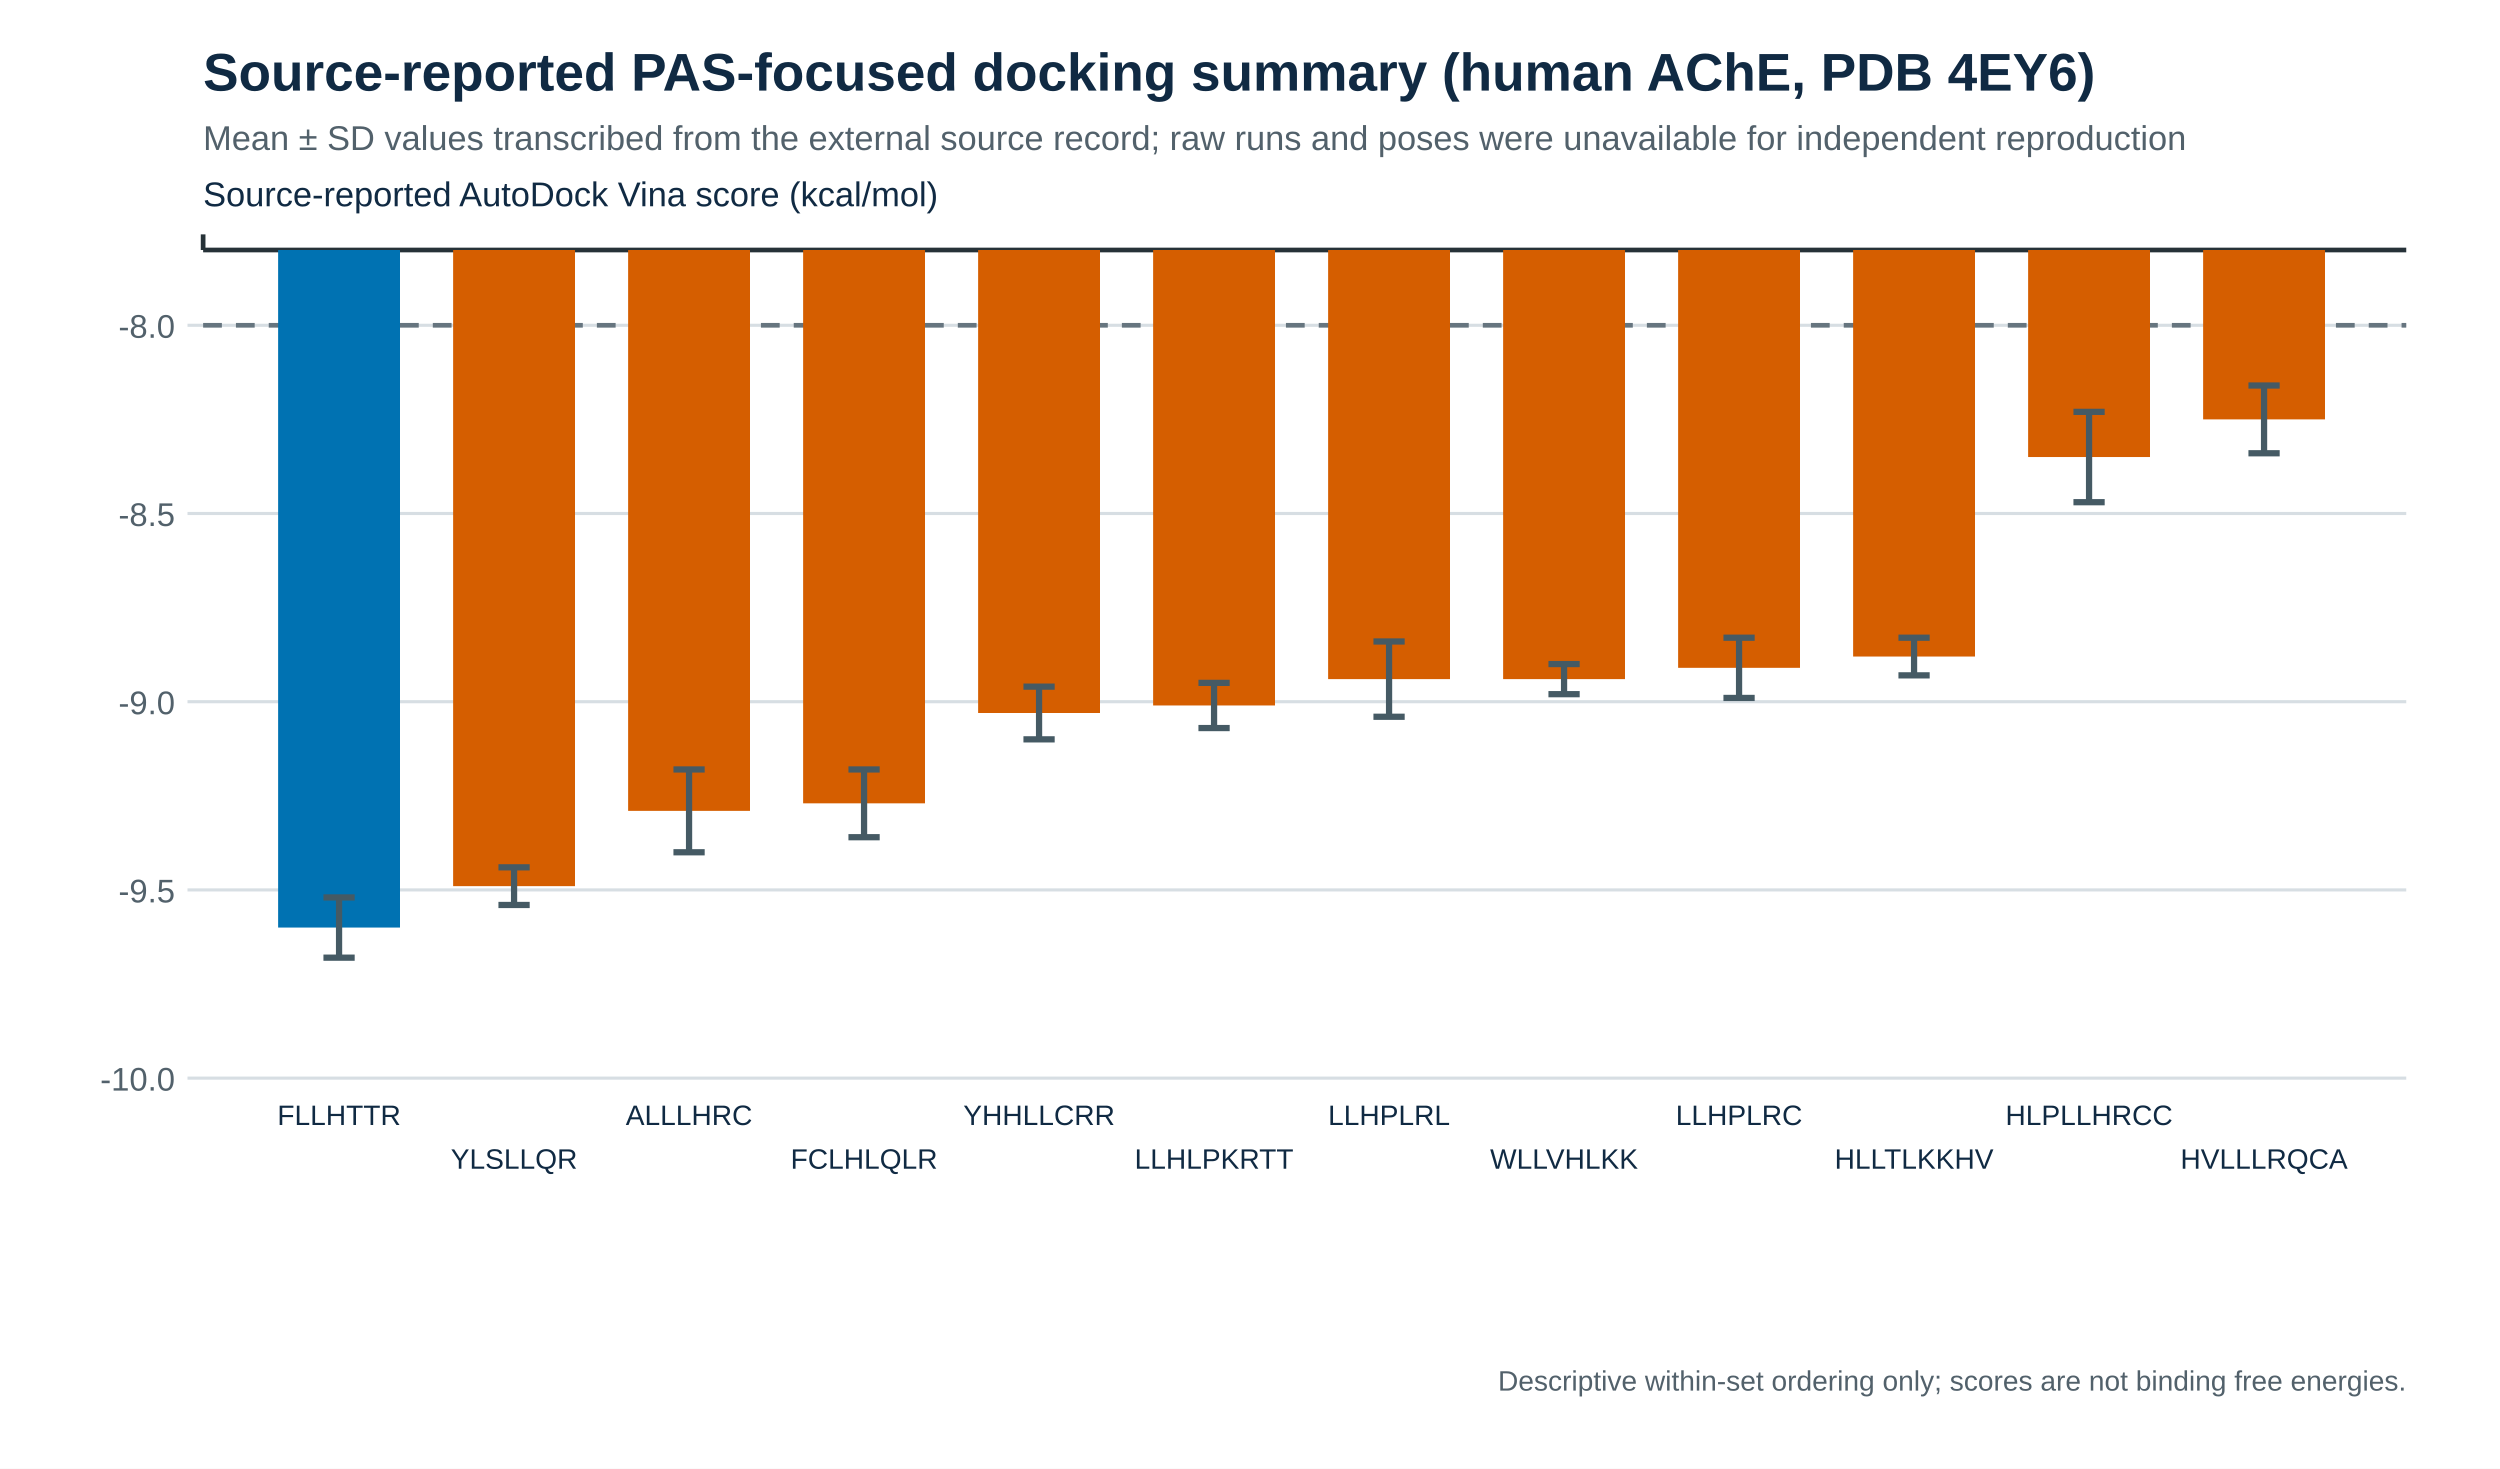
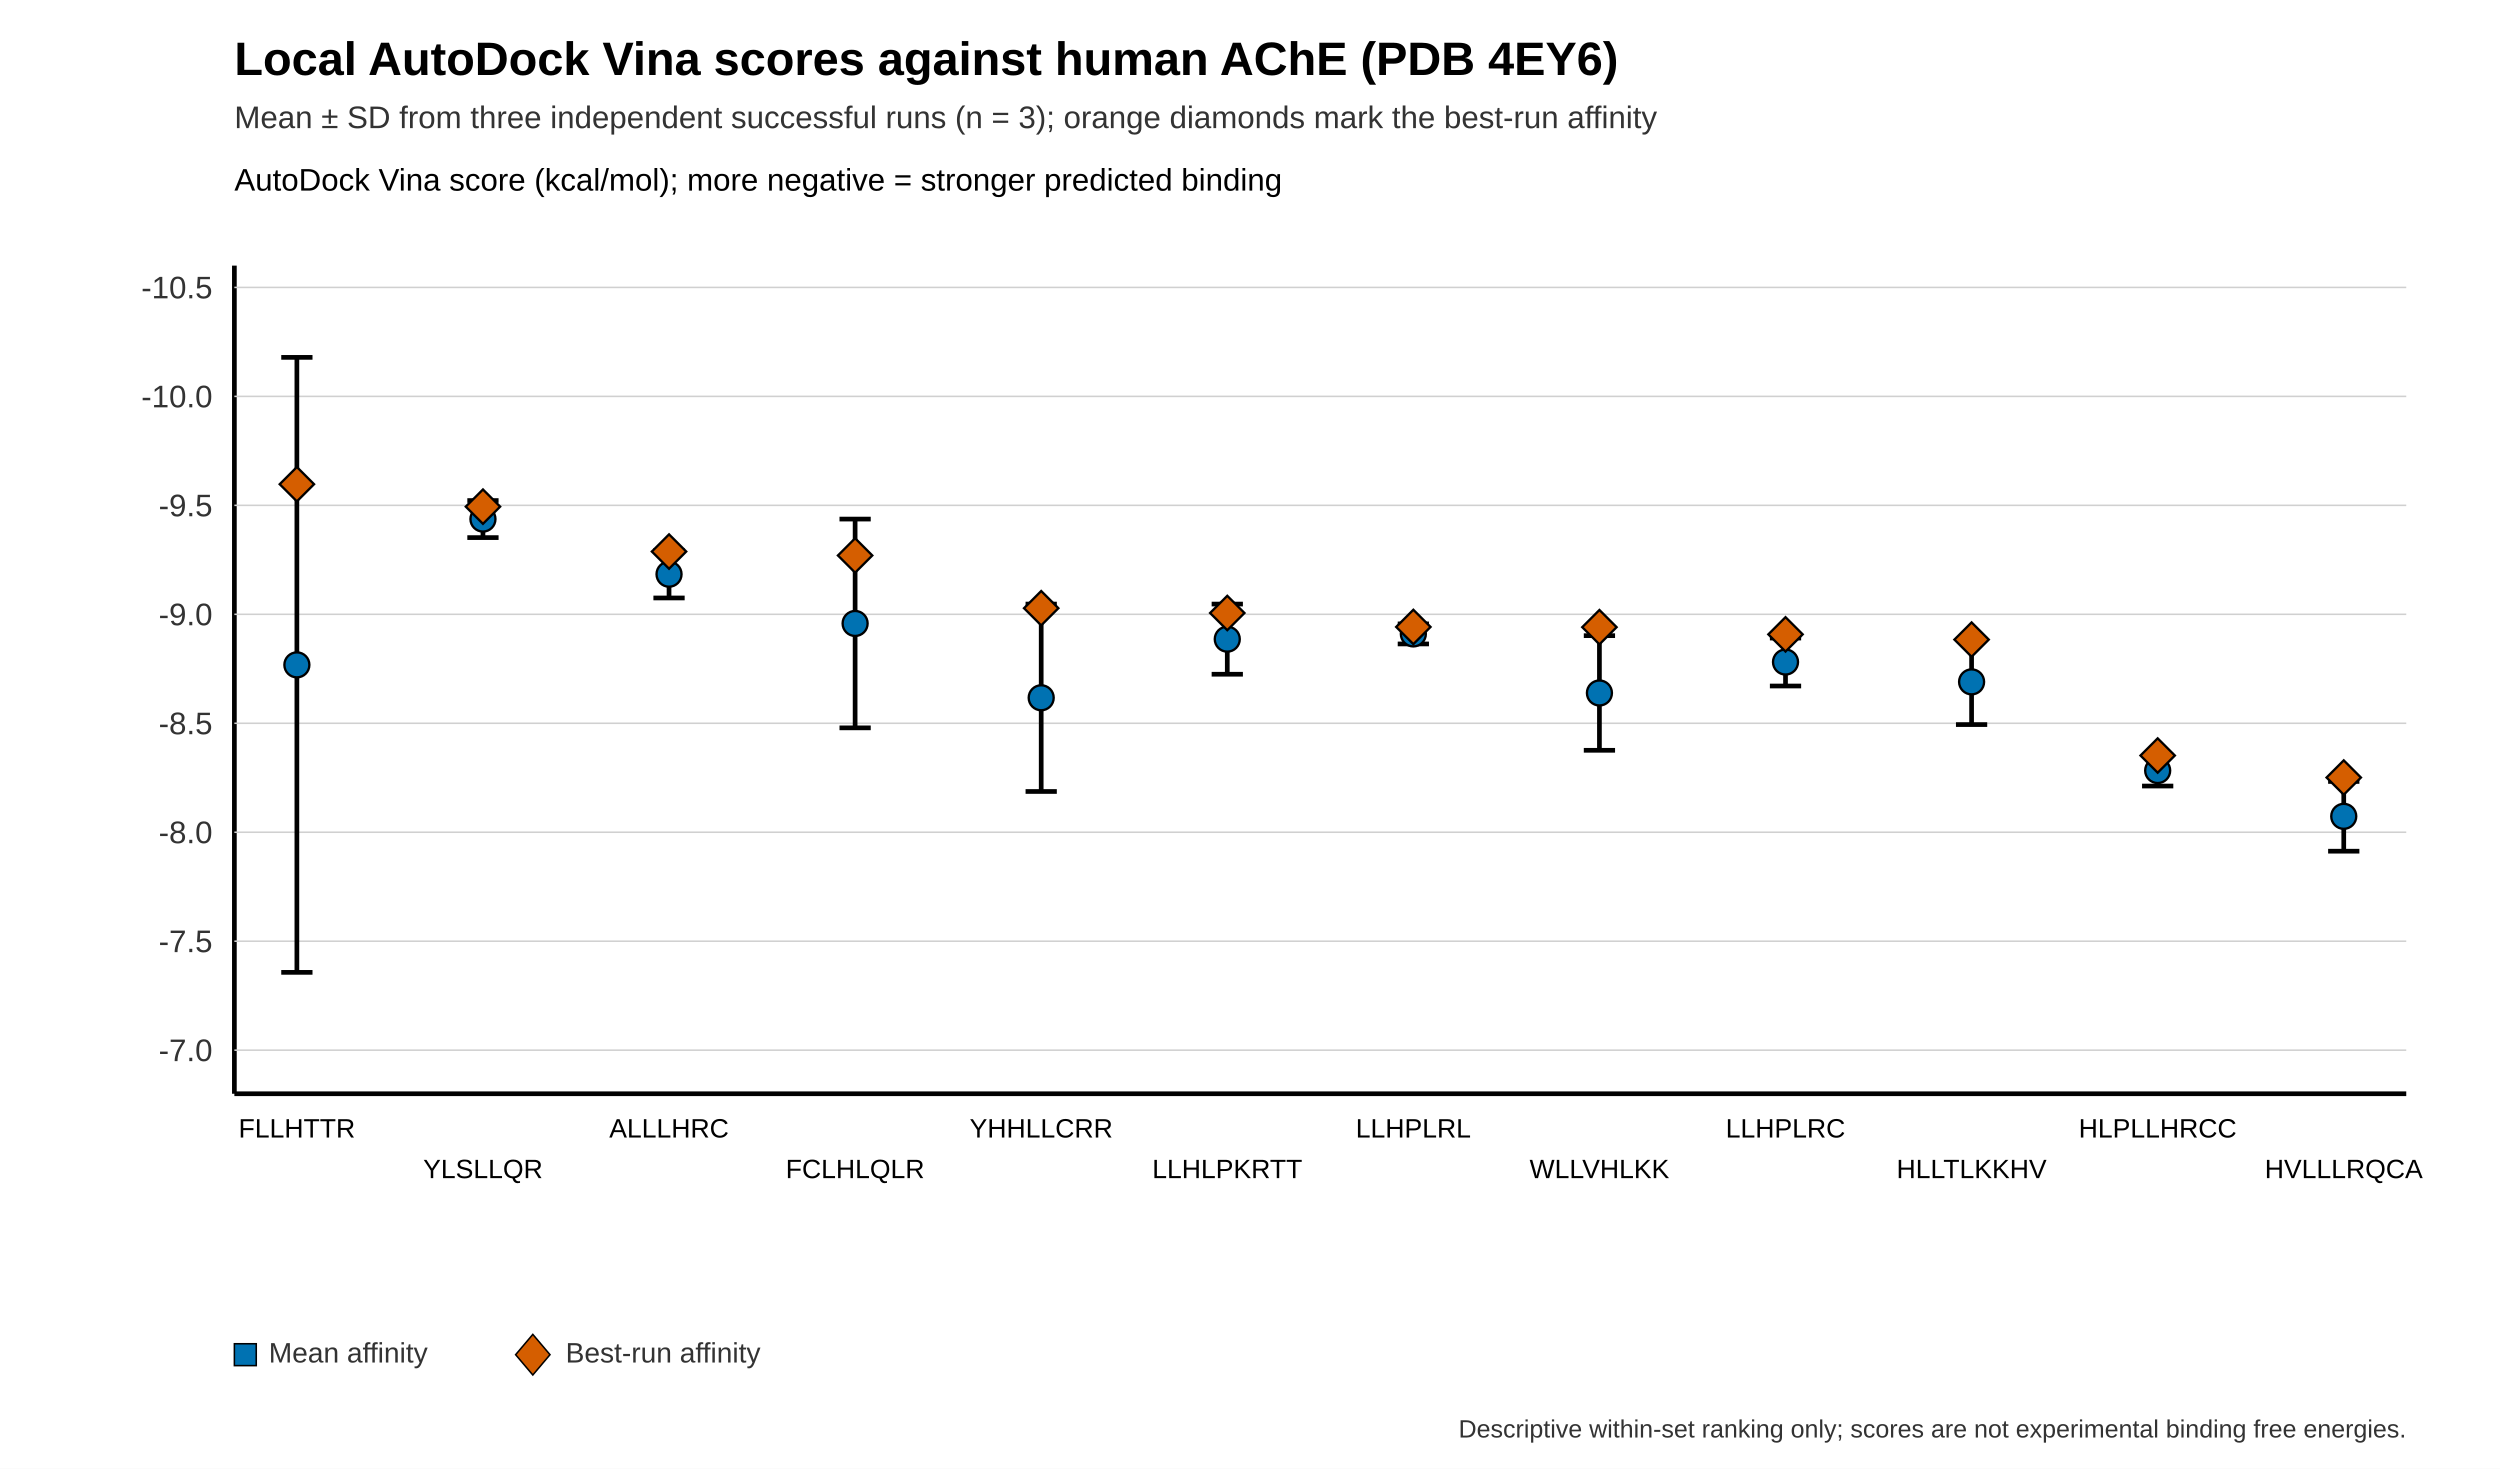
<svg xmlns="http://www.w3.org/2000/svg" width="1600" height="940" viewBox="0 0 1600 940">
  <rect width="1600" height="940" fill="#FFFFFF" />
-   <style>.t{font-family:Arial,Helvetica,sans-serif;fill:#102A43}.s{font-family:Arial,Helvetica,sans-serif;fill:#52616B}</style>
-   <text x="130" y="58" class="t" font-size="34" font-weight="700">Source-reported PAS-focused docking summary (human AChE, PDB 4EY6)</text>
-   <text x="130" y="96" class="s" font-size="22">Mean ± SD values transcribed from the external source record; raw runs and poses were unavailable for independent reproduction</text>
-   <line x1="130" y1="160.0" x2="1540" y2="160.0" stroke="#263238" stroke-width="3" />
-   <line x1="130" y1="150" x2="130" y2="160.0" stroke="#263238" stroke-width="3" />
-   <line x1="120" y1="690.0" x2="1540" y2="690.0" stroke="#D7DEE3" stroke-width="2" />
-   <text x="112" y="698.0" class="s" font-size="21" text-anchor="end">-10.0</text>
-   <line x1="120" y1="569.545" x2="1540" y2="569.545" stroke="#D7DEE3" stroke-width="2" />
-   <text x="112" y="577.545" class="s" font-size="21" text-anchor="end">-9.5</text>
-   <line x1="120" y1="449.091" x2="1540" y2="449.091" stroke="#D7DEE3" stroke-width="2" />
-   <text x="112" y="457.091" class="s" font-size="21" text-anchor="end">-9.0</text>
-   <line x1="120" y1="328.636" x2="1540" y2="328.636" stroke="#D7DEE3" stroke-width="2" />
-   <text x="112" y="336.636" class="s" font-size="21" text-anchor="end">-8.5</text>
-   <line x1="120" y1="208.182" x2="1540" y2="208.182" stroke="#D7DEE3" stroke-width="2" />
-   <text x="112" y="216.182" class="s" font-size="21" text-anchor="end">-8.0</text>
-   <line x1="130" y1="208.182" x2="1540" y2="208.182" stroke="#66757F" stroke-width="3" stroke-dasharray="12 9" />
-   <rect x="178" y="160.0" width="78" height="433.636" fill="#0072B2" />
-   <line x1="217.0" y1="612.909" x2="217.0" y2="574.364" stroke="#455A64" stroke-width="4" />
-   <line x1="207.0" y1="612.909" x2="227.0" y2="612.909" stroke="#455A64" stroke-width="4" />
-   <line x1="207.0" y1="574.364" x2="227.0" y2="574.364" stroke="#455A64" stroke-width="4" />
-   <text x="217.0" y="720" class="t" font-size="18" text-anchor="middle">FLLHTTR</text>
-   <rect x="290" y="160.0" width="78" height="407.136" fill="#D55E00" />
-   <line x1="329.0" y1="579.182" x2="329.0" y2="555.091" stroke="#455A64" stroke-width="4" />
-   <line x1="319.0" y1="579.182" x2="339.0" y2="579.182" stroke="#455A64" stroke-width="4" />
-   <line x1="319.0" y1="555.091" x2="339.0" y2="555.091" stroke="#455A64" stroke-width="4" />
-   <text x="329.0" y="748" class="t" font-size="18" text-anchor="middle">YLSLLQR</text>
-   <rect x="402" y="160.0" width="78" height="358.955" fill="#D55E00" />
-   <line x1="441.0" y1="545.455" x2="441.0" y2="492.455" stroke="#455A64" stroke-width="4" />
-   <line x1="431.0" y1="545.455" x2="451.0" y2="545.455" stroke="#455A64" stroke-width="4" />
-   <line x1="431.0" y1="492.455" x2="451.0" y2="492.455" stroke="#455A64" stroke-width="4" />
-   <text x="441.0" y="720" class="t" font-size="18" text-anchor="middle">ALLLHRC</text>
-   <rect x="514" y="160.0" width="78" height="354.136" fill="#D55E00" />
-   <line x1="553.0" y1="535.818" x2="553.0" y2="492.455" stroke="#455A64" stroke-width="4" />
-   <line x1="543.0" y1="535.818" x2="563.0" y2="535.818" stroke="#455A64" stroke-width="4" />
-   <line x1="543.0" y1="492.455" x2="563.0" y2="492.455" stroke="#455A64" stroke-width="4" />
-   <text x="553.0" y="748" class="t" font-size="18" text-anchor="middle">FCLHLQLR</text>
-   <rect x="626" y="160.0" width="78" height="296.318" fill="#D55E00" />
-   <line x1="665.0" y1="473.182" x2="665.0" y2="439.455" stroke="#455A64" stroke-width="4" />
-   <line x1="655.0" y1="473.182" x2="675.0" y2="473.182" stroke="#455A64" stroke-width="4" />
-   <line x1="655.0" y1="439.455" x2="675.0" y2="439.455" stroke="#455A64" stroke-width="4" />
-   <text x="665.0" y="720" class="t" font-size="18" text-anchor="middle">YHHLLCRR</text>
-   <rect x="738" y="160.0" width="78" height="291.5" fill="#D55E00" />
-   <line x1="777.0" y1="465.955" x2="777.0" y2="437.045" stroke="#455A64" stroke-width="4" />
-   <line x1="767.0" y1="465.955" x2="787.0" y2="465.955" stroke="#455A64" stroke-width="4" />
-   <line x1="767.0" y1="437.045" x2="787.0" y2="437.045" stroke="#455A64" stroke-width="4" />
-   <text x="777.0" y="748" class="t" font-size="18" text-anchor="middle">LLHLPKRTT</text>
-   <rect x="850" y="160.0" width="78" height="274.636" fill="#D55E00" />
-   <line x1="889.0" y1="458.727" x2="889.0" y2="410.545" stroke="#455A64" stroke-width="4" />
-   <line x1="879.0" y1="458.727" x2="899.0" y2="458.727" stroke="#455A64" stroke-width="4" />
-   <line x1="879.0" y1="410.545" x2="899.0" y2="410.545" stroke="#455A64" stroke-width="4" />
-   <text x="889.0" y="720" class="t" font-size="18" text-anchor="middle">LLHPLRL</text>
-   <rect x="962" y="160.0" width="78" height="274.636" fill="#D55E00" />
-   <line x1="1001.0" y1="444.273" x2="1001.0" y2="425" stroke="#455A64" stroke-width="4" />
-   <line x1="991.0" y1="444.273" x2="1011.0" y2="444.273" stroke="#455A64" stroke-width="4" />
-   <line x1="991.0" y1="425" x2="1011.0" y2="425" stroke="#455A64" stroke-width="4" />
-   <text x="1001.0" y="748" class="t" font-size="18" text-anchor="middle">WLLVHLKK</text>
-   <rect x="1074" y="160.0" width="78" height="267.409" fill="#D55E00" />
-   <line x1="1113.0" y1="446.682" x2="1113.0" y2="408.136" stroke="#455A64" stroke-width="4" />
-   <line x1="1103.0" y1="446.682" x2="1123.0" y2="446.682" stroke="#455A64" stroke-width="4" />
-   <line x1="1103.0" y1="408.136" x2="1123.0" y2="408.136" stroke="#455A64" stroke-width="4" />
-   <text x="1113.0" y="720" class="t" font-size="18" text-anchor="middle">LLHPLRC</text>
-   <rect x="1186" y="160.0" width="78" height="260.182" fill="#D55E00" />
-   <line x1="1225.0" y1="432.227" x2="1225.0" y2="408.136" stroke="#455A64" stroke-width="4" />
-   <line x1="1215.0" y1="432.227" x2="1235.0" y2="432.227" stroke="#455A64" stroke-width="4" />
-   <line x1="1215.0" y1="408.136" x2="1235.0" y2="408.136" stroke="#455A64" stroke-width="4" />
-   <text x="1225.0" y="748" class="t" font-size="18" text-anchor="middle">HLLTLKKHV</text>
-   <rect x="1298" y="160.0" width="78" height="132.5" fill="#D55E00" />
-   <line x1="1337.0" y1="321.409" x2="1337.0" y2="263.591" stroke="#455A64" stroke-width="4" />
-   <line x1="1327.0" y1="321.409" x2="1347.0" y2="321.409" stroke="#455A64" stroke-width="4" />
-   <line x1="1327.0" y1="263.591" x2="1347.0" y2="263.591" stroke="#455A64" stroke-width="4" />
-   <text x="1337.0" y="720" class="t" font-size="18" text-anchor="middle">HLPLLHRCC</text>
-   <rect x="1410" y="160.0" width="78" height="108.409" fill="#D55E00" />
-   <line x1="1449.0" y1="290.091" x2="1449.0" y2="246.727" stroke="#455A64" stroke-width="4" />
-   <line x1="1439.0" y1="290.091" x2="1459.0" y2="290.091" stroke="#455A64" stroke-width="4" />
-   <line x1="1439.0" y1="246.727" x2="1459.0" y2="246.727" stroke="#455A64" stroke-width="4" />
-   <text x="1449.0" y="748" class="t" font-size="18" text-anchor="middle">HVLLLRQCA</text>
-   <text x="130" y="132" class="t" font-size="22">Source-reported AutoDock Vina score (kcal/mol)</text>
-   <text x="1540" y="890" class="s" font-size="18" text-anchor="end">Descriptive within-set ordering only; scores are not binding free energies.</text>
+   <style>.t{font-family:Arial,Helvetica,sans-serif;fill:#000000}.s{font-family:Arial,Helvetica,sans-serif;fill:#333333}</style>
+   <text x="150" y="48" class="t" font-size="30" font-weight="700">Local AutoDock Vina scores against human AChE (PDB 4EY6)</text>
+   <text x="150" y="82" class="s" font-size="20">Mean ± SD from three independent successful runs (n = 3); orange diamonds mark the best-run affinity</text>
+   <line x1="150" y1="700" x2="1540" y2="700" stroke="#000000" stroke-width="3" />
+   <line x1="150" y1="170" x2="150" y2="700" stroke="#000000" stroke-width="3" />
+   <line x1="150" y1="183.947" x2="1540" y2="183.947" stroke="#D0D0D0" stroke-width="1" />
+   <text x="136" y="190.947" class="s" font-size="20" text-anchor="end">-10.5</text>
+   <line x1="150" y1="253.684" x2="1540" y2="253.684" stroke="#D0D0D0" stroke-width="1" />
+   <text x="136" y="260.684" class="s" font-size="20" text-anchor="end">-10.0</text>
+   <line x1="150" y1="323.421" x2="1540" y2="323.421" stroke="#D0D0D0" stroke-width="1" />
+   <text x="136" y="330.421" class="s" font-size="20" text-anchor="end">-9.5</text>
+   <line x1="150" y1="393.158" x2="1540" y2="393.158" stroke="#D0D0D0" stroke-width="1" />
+   <text x="136" y="400.158" class="s" font-size="20" text-anchor="end">-9.0</text>
+   <line x1="150" y1="462.895" x2="1540" y2="462.895" stroke="#D0D0D0" stroke-width="1" />
+   <text x="136" y="469.895" class="s" font-size="20" text-anchor="end">-8.5</text>
+   <line x1="150" y1="532.632" x2="1540" y2="532.632" stroke="#D0D0D0" stroke-width="1" />
+   <text x="136" y="539.632" class="s" font-size="20" text-anchor="end">-8.0</text>
+   <line x1="150" y1="602.368" x2="1540" y2="602.368" stroke="#D0D0D0" stroke-width="1" />
+   <text x="136" y="609.368" class="s" font-size="20" text-anchor="end">-7.5</text>
+   <line x1="150" y1="672.105" x2="1540" y2="672.105" stroke="#D0D0D0" stroke-width="1" />
+   <text x="136" y="679.105" class="s" font-size="20" text-anchor="end">-7.0</text>
+   <line x1="190.0" y1="228.718" x2="190.0" y2="622.313" stroke="#000000" stroke-width="3" />
+   <line x1="180.0" y1="228.718" x2="200.0" y2="228.718" stroke="#000000" stroke-width="3" />
+   <line x1="180.0" y1="622.313" x2="200.0" y2="622.313" stroke="#000000" stroke-width="3" />
+   <circle cx="190.0" cy="425.516" r="8" fill="#0072B2" stroke="#000000" stroke-width="1.5" />
+   <polygon points="190.0,298.892 201.0,309.892 190.0,320.892 179.0,309.892" fill="#D55E00" stroke="#000000" stroke-width="1.5" />
+   <text x="190.0" y="728" class="t" font-size="17" text-anchor="middle">FLLHTTR</text>
+   <line x1="309.091" y1="320.353" x2="309.091" y2="344.063" stroke="#000000" stroke-width="3" />
+   <line x1="299.091" y1="320.353" x2="319.091" y2="320.353" stroke="#000000" stroke-width="3" />
+   <line x1="299.091" y1="344.063" x2="319.091" y2="344.063" stroke="#000000" stroke-width="3" />
+   <circle cx="309.091" cy="332.208" r="8" fill="#0072B2" stroke="#000000" stroke-width="1.5" />
+   <polygon points="309.091,313.258 320.091,324.258 309.091,335.258 298.091,324.258" fill="#D55E00" stroke="#000000" stroke-width="1.5" />
+   <text x="309.091" y="754" class="t" font-size="17" text-anchor="middle">YLSLLQR</text>
+   <line x1="428.182" y1="352.292" x2="428.182" y2="382.697" stroke="#000000" stroke-width="3" />
+   <line x1="418.182" y1="352.292" x2="438.182" y2="352.292" stroke="#000000" stroke-width="3" />
+   <line x1="418.182" y1="382.697" x2="438.182" y2="382.697" stroke="#000000" stroke-width="3" />
+   <circle cx="428.182" cy="367.495" r="8" fill="#0072B2" stroke="#000000" stroke-width="1.5" />
+   <polygon points="428.182,341.989 439.182,352.989 428.182,363.989 417.182,352.989" fill="#D55E00" stroke="#000000" stroke-width="1.5" />
+   <text x="428.182" y="728" class="t" font-size="17" text-anchor="middle">ALLLHRC</text>
+   <line x1="547.273" y1="332.208" x2="547.273" y2="465.824" stroke="#000000" stroke-width="3" />
+   <line x1="537.273" y1="332.208" x2="557.273" y2="332.208" stroke="#000000" stroke-width="3" />
+   <line x1="537.273" y1="465.824" x2="557.273" y2="465.824" stroke="#000000" stroke-width="3" />
+   <circle cx="547.273" cy="399.016" r="8" fill="#0072B2" stroke="#000000" stroke-width="1.5" />
+   <polygon points="547.273,344.5 558.273,355.5 547.273,366.5 536.273,355.5" fill="#D55E00" stroke="#000000" stroke-width="1.5" />
+   <text x="547.273" y="754" class="t" font-size="17" text-anchor="middle">FCLHLQLR</text>
+   <line x1="666.364" y1="386.603" x2="666.364" y2="506.55" stroke="#000000" stroke-width="3" />
+   <line x1="656.364" y1="386.603" x2="676.364" y2="386.603" stroke="#000000" stroke-width="3" />
+   <line x1="656.364" y1="506.55" x2="676.364" y2="506.55" stroke="#000000" stroke-width="3" />
+   <circle cx="666.364" cy="446.576" r="8" fill="#0072B2" stroke="#000000" stroke-width="1.5" />
+   <polygon points="666.364,378.253 677.364,389.253 666.364,400.253 655.364,389.253" fill="#D55E00" stroke="#000000" stroke-width="1.5" />
+   <text x="666.364" y="728" class="t" font-size="17" text-anchor="middle">YHHLLCRR</text>
+   <line x1="785.455" y1="386.603" x2="785.455" y2="431.513" stroke="#000000" stroke-width="3" />
+   <line x1="775.455" y1="386.603" x2="795.455" y2="386.603" stroke="#000000" stroke-width="3" />
+   <line x1="775.455" y1="431.513" x2="795.455" y2="431.513" stroke="#000000" stroke-width="3" />
+   <circle cx="785.455" cy="409.058" r="8" fill="#0072B2" stroke="#000000" stroke-width="1.5" />
+   <polygon points="785.455,381.321 796.455,392.321 785.455,403.321 774.455,392.321" fill="#D55E00" stroke="#000000" stroke-width="1.5" />
+   <text x="785.455" y="754" class="t" font-size="17" text-anchor="middle">LLHLPKRTT</text>
+   <line x1="904.545" y1="399.295" x2="904.545" y2="412.126" stroke="#000000" stroke-width="3" />
+   <line x1="894.545" y1="399.295" x2="914.545" y2="399.295" stroke="#000000" stroke-width="3" />
+   <line x1="894.545" y1="412.126" x2="914.545" y2="412.126" stroke="#000000" stroke-width="3" />
+   <circle cx="904.545" cy="405.711" r="8" fill="#0072B2" stroke="#000000" stroke-width="1.5" />
+   <polygon points="904.545,390.247 915.545,401.247 904.545,412.247 893.545,401.247" fill="#D55E00" stroke="#000000" stroke-width="1.5" />
+   <text x="904.545" y="728" class="t" font-size="17" text-anchor="middle">LLHPLRL</text>
+   <line x1="1023.636" y1="406.826" x2="1023.636" y2="480.189" stroke="#000000" stroke-width="3" />
+   <line x1="1013.636" y1="406.826" x2="1033.636" y2="406.826" stroke="#000000" stroke-width="3" />
+   <line x1="1013.636" y1="480.189" x2="1033.636" y2="480.189" stroke="#000000" stroke-width="3" />
+   <circle cx="1023.636" cy="443.508" r="8" fill="#0072B2" stroke="#000000" stroke-width="1.5" />
+   <polygon points="1023.636,390.387 1034.636,401.387 1023.636,412.387 1012.636,401.387" fill="#D55E00" stroke="#000000" stroke-width="1.5" />
+   <text x="1023.636" y="754" class="t" font-size="17" text-anchor="middle">WLLVHLKK</text>
+   <line x1="1142.727" y1="408.361" x2="1142.727" y2="439.045" stroke="#000000" stroke-width="3" />
+   <line x1="1132.727" y1="408.361" x2="1152.727" y2="408.361" stroke="#000000" stroke-width="3" />
+   <line x1="1132.727" y1="439.045" x2="1152.727" y2="439.045" stroke="#000000" stroke-width="3" />
+   <circle cx="1142.727" cy="423.703" r="8" fill="#0072B2" stroke="#000000" stroke-width="1.5" />
+   <polygon points="1142.727,394.989 1153.727,405.989 1142.727,416.989 1131.727,405.989" fill="#D55E00" stroke="#000000" stroke-width="1.5" />
+   <text x="1142.727" y="728" class="t" font-size="17" text-anchor="middle">LLHPLRC</text>
+   <line x1="1261.818" y1="409.058" x2="1261.818" y2="463.732" stroke="#000000" stroke-width="3" />
+   <line x1="1251.818" y1="409.058" x2="1271.818" y2="409.058" stroke="#000000" stroke-width="3" />
+   <line x1="1251.818" y1="463.732" x2="1271.818" y2="463.732" stroke="#000000" stroke-width="3" />
+   <circle cx="1261.818" cy="436.395" r="8" fill="#0072B2" stroke="#000000" stroke-width="1.5" />
+   <polygon points="1261.818,398.337 1272.818,409.337 1261.818,420.337 1250.818,409.337" fill="#D55E00" stroke="#000000" stroke-width="1.5" />
+   <text x="1261.818" y="754" class="t" font-size="17" text-anchor="middle">HLLTLKKHV</text>
+   <line x1="1380.909" y1="483.258" x2="1380.909" y2="503.063" stroke="#000000" stroke-width="3" />
+   <line x1="1370.909" y1="483.258" x2="1390.909" y2="483.258" stroke="#000000" stroke-width="3" />
+   <line x1="1370.909" y1="503.063" x2="1390.909" y2="503.063" stroke="#000000" stroke-width="3" />
+   <circle cx="1380.909" cy="493.161" r="8" fill="#0072B2" stroke="#000000" stroke-width="1.5" />
+   <polygon points="1380.909,472.537 1391.909,483.537 1380.909,494.537 1369.909,483.537" fill="#D55E00" stroke="#000000" stroke-width="1.5" />
+   <text x="1380.909" y="728" class="t" font-size="17" text-anchor="middle">HLPLLHRCC</text>
+   <line x1="1500.0" y1="500.134" x2="1500.0" y2="544.766" stroke="#000000" stroke-width="3" />
+   <line x1="1490.0" y1="500.134" x2="1510.0" y2="500.134" stroke="#000000" stroke-width="3" />
+   <line x1="1490.0" y1="544.766" x2="1510.0" y2="544.766" stroke="#000000" stroke-width="3" />
+   <circle cx="1500.0" cy="522.45" r="8" fill="#0072B2" stroke="#000000" stroke-width="1.5" />
+   <polygon points="1500.0,486.624 1511.0,497.624 1500.0,508.624 1489.0,497.624" fill="#D55E00" stroke="#000000" stroke-width="1.5" />
+   <text x="1500.0" y="754" class="t" font-size="17" text-anchor="middle">HVLLLRQCA</text>
+   <rect x="150" y="860" width="14" height="14" fill="#0072B2" stroke="#000000" />
+   <text x="172" y="872" class="s" font-size="18">Mean affinity</text>
+   <polygon points="330,867 341,854 352,867 341,880" fill="#D55E00" stroke="#000000" />
+   <text x="362" y="872" class="s" font-size="18">Best-run affinity</text>
+   <text x="150" y="122" class="t" font-size="20">AutoDock Vina score (kcal/mol); more negative = stronger predicted binding</text>
+   <text x="1540" y="920" class="s" font-size="16" text-anchor="end">Descriptive within-set ranking only; scores are not experimental binding free energies.</text>
</svg>
